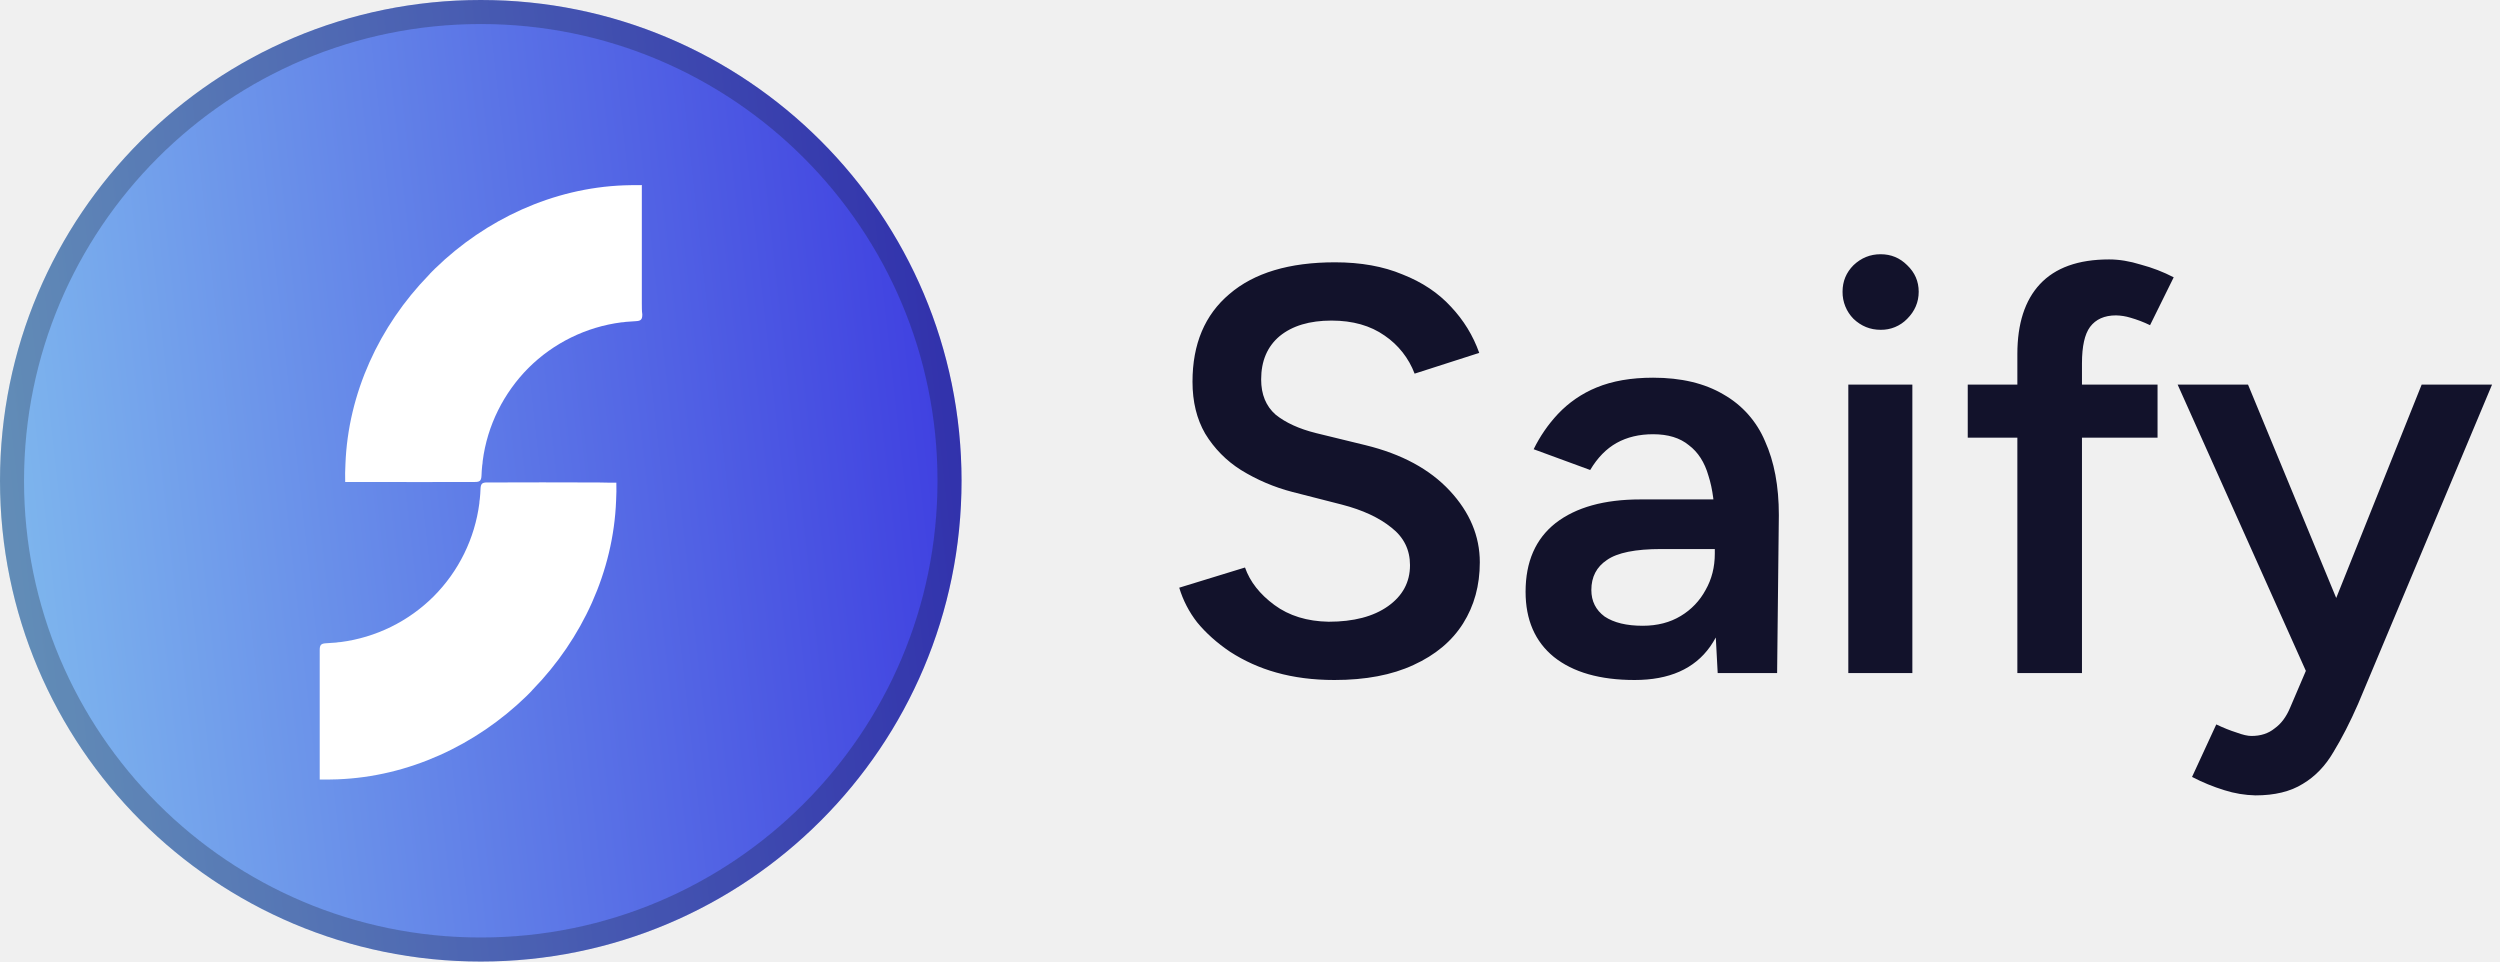
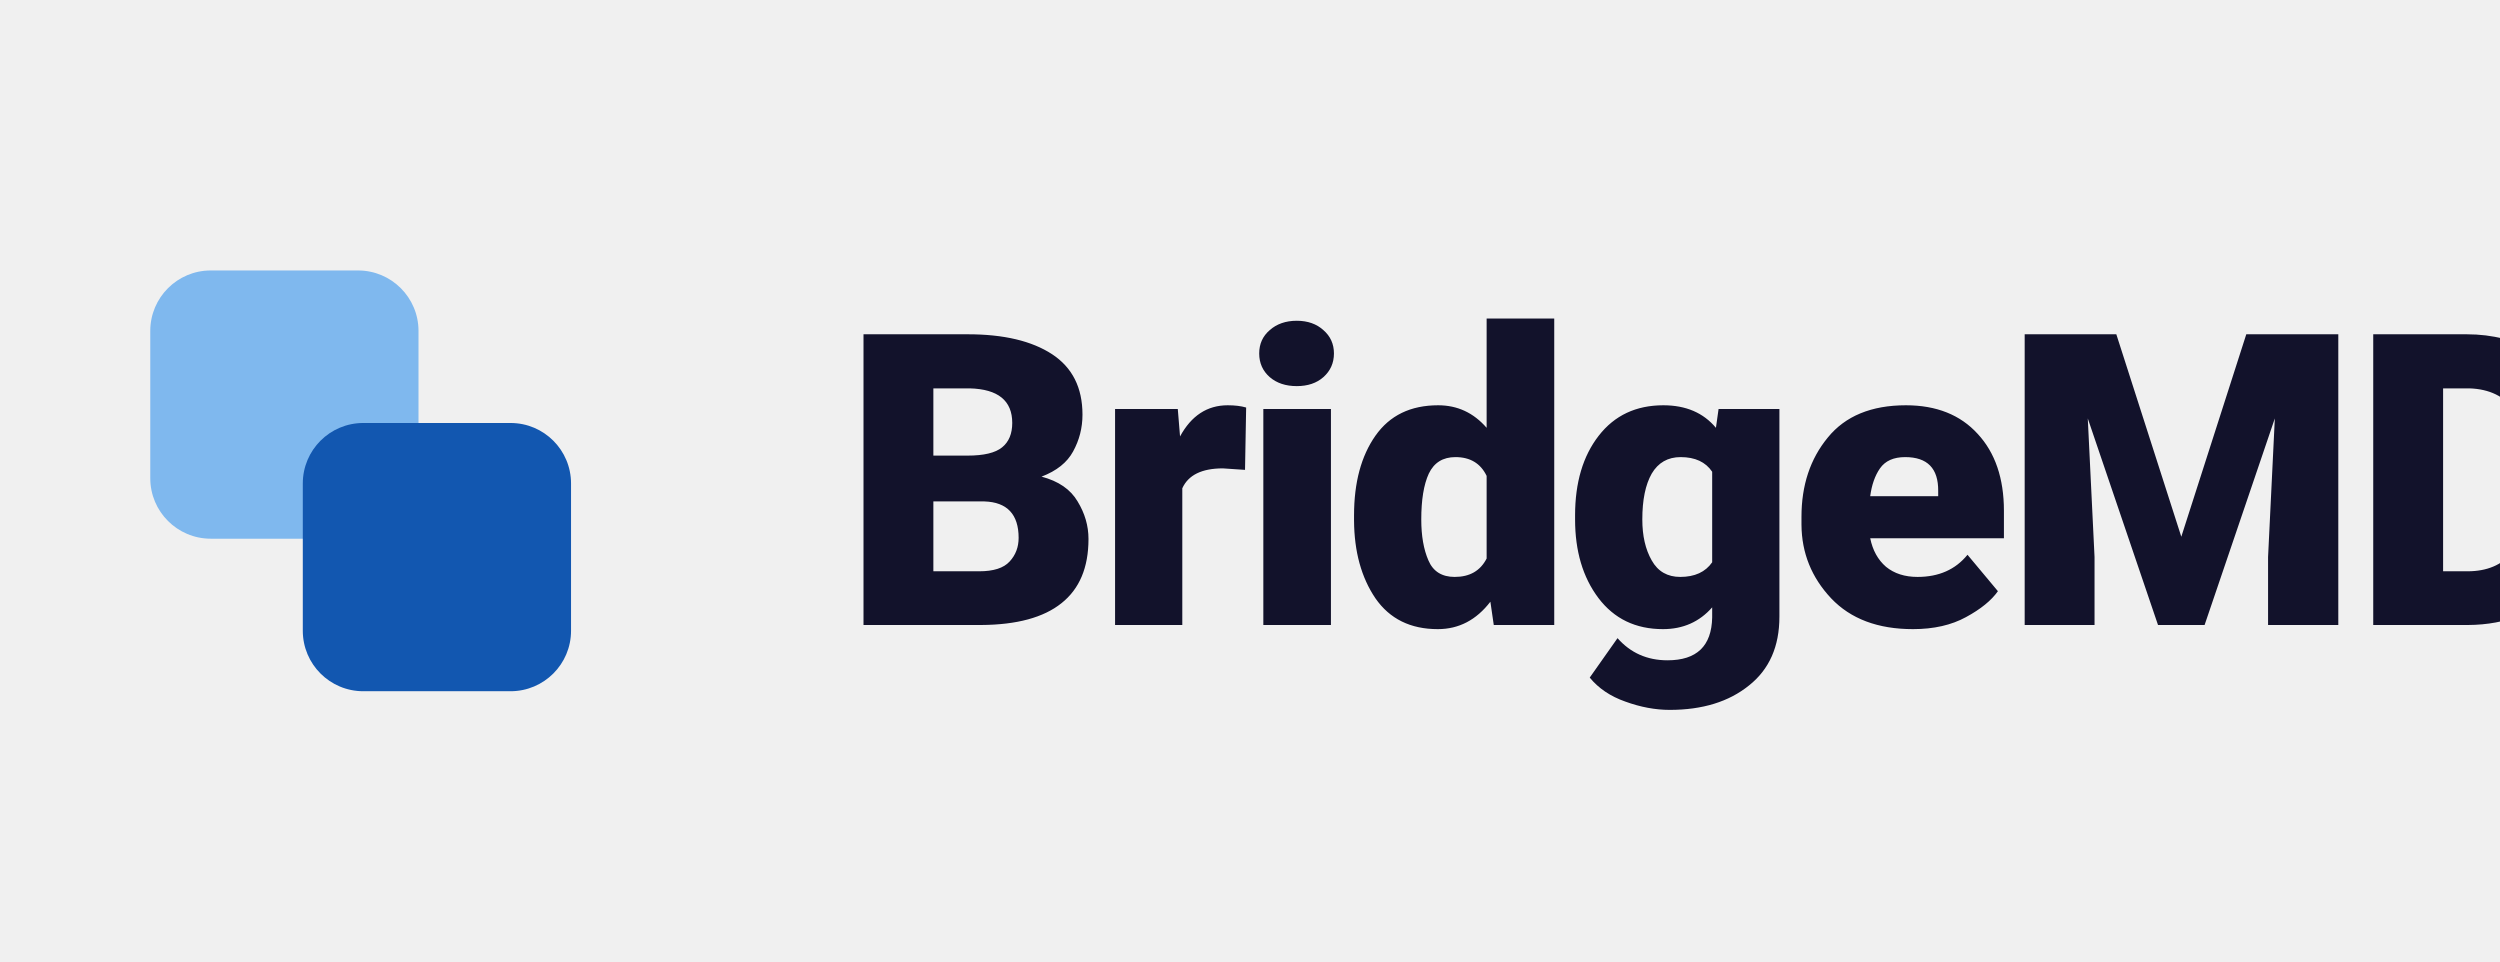
- <svg xmlns="http://www.w3.org/2000/svg" width="104" height="40" fill="none">
-   <path fill="url(#a)" d="M20 40c11.046 0 20-8.954 20-20S31.046 0 20 0 0 8.954 0 20s8.954 20 20 20" />
-   <path stroke="#0A0A0B" stroke-opacity=".24" d="M39.5 20c0 10.77-8.73 19.5-19.5 19.5S.5 30.77.5 20 9.23.5 20 .5 39.5 9.23 39.5 20Z" />
-   <path fill="#fff" d="M26.7 12.63V7.7c-.25 0-.5 0-.74.01-2.95.11-5.75 1.41-7.86 3.46l-.02.02-.12.12c-.04.04-.08.08-.11.12l-.02.02c-2.05 2.11-3.35 4.91-3.46 7.86-.01.25-.02.49-.01.74h1.25c1.23 0 2.45.01 3.68 0h.46c.2 0 .27-.04.28-.26.01-.14.01-.29.03-.43.01-.06.02-.12.02-.18.19-1.49.88-2.84 1.9-3.87a6.7 6.7 0 0 1 3.87-1.9c.06 0 .12-.01.18-.02l.43-.03c.21-.01.26-.08.26-.28-.02-.14-.02-.29-.02-.45m-2.29 7.44c-1.23 0-2.45-.01-3.68 0h-.46c-.2 0-.27.04-.28.26-.01.14-.01.29-.03.43-.01.06-.02.12-.02.18a6.7 6.7 0 0 1-1.9 3.87 6.7 6.7 0 0 1-3.87 1.9c-.06 0-.12.01-.18.02l-.43.03c-.21.01-.26.08-.26.28v5.39c.25 0 .5 0 .74-.01 2.95-.11 5.75-1.41 7.86-3.46l.02-.02.12-.12c.04-.04.08-.08.11-.12l.02-.02c2.05-2.11 3.35-4.91 3.46-7.86.01-.25.02-.49.01-.74h-.24c-.32-.01-.65-.01-.99-.01" />
-   <path fill="#12122B" d="M55.512 28.288q-1.32 0-2.424-.312a7 7 0 0 1-1.92-.864q-.816-.552-1.368-1.224a4.4 4.4 0 0 1-.744-1.44l2.736-.84q.312.888 1.224 1.56t2.256.696q1.56 0 2.472-.648t.912-1.704q0-.96-.768-1.56-.768-.624-2.064-.96l-2.064-.528a7.8 7.8 0 0 1-2.136-.912 4.6 4.6 0 0 1-1.488-1.512q-.528-.912-.528-2.16 0-2.352 1.536-3.648 1.536-1.32 4.392-1.32 1.608 0 2.808.504 1.224.48 2.016 1.344.792.84 1.176 1.92l-2.688.864A3.34 3.34 0 0 0 57.6 13.96q-.888-.624-2.208-.624-1.368 0-2.16.648-.768.648-.768 1.8 0 .936.6 1.464.624.504 1.68.768l2.064.504q2.256.552 3.504 1.896t1.248 2.976q0 1.44-.696 2.544T58.8 27.664q-1.344.624-3.288.624M71.456 28l-.12-2.256v-3.912q0-1.224-.264-2.04-.24-.84-.816-1.272-.552-.456-1.488-.456-.864 0-1.512.36t-1.104 1.128l-2.352-.864a6 6 0 0 1 1.008-1.464 4.6 4.6 0 0 1 1.608-1.104q.984-.408 2.352-.408 1.752 0 2.928.696a4.02 4.02 0 0 1 1.728 1.944Q74 19.624 74 21.424L73.928 28zM68 28.288q-2.16 0-3.36-.96-1.176-.96-1.176-2.712 0-1.872 1.248-2.856 1.272-.984 3.528-.984h3.216v2.064h-2.352q-1.608 0-2.256.456-.648.432-.648 1.248 0 .696.552 1.104.576.384 1.584.384.912 0 1.584-.408a2.8 2.8 0 0 0 1.032-1.08q.384-.672.384-1.512h.792q0 2.448-.984 3.864-.984 1.392-3.144 1.392M76.89 28V16h2.664v12zm1.344-14.28q-.648 0-1.128-.456a1.58 1.58 0 0 1-.456-1.128q0-.648.456-1.104.48-.456 1.128-.456t1.104.456q.48.456.48 1.104t-.48 1.128a1.5 1.5 0 0 1-1.104.456M83.922 28V14.728q0-1.896.936-2.904.96-1.032 2.88-1.032.624 0 1.32.216.72.192 1.368.528l-.984 1.992a5 5 0 0 0-.816-.312 2.2 2.2 0 0 0-.6-.096q-.72 0-1.08.48-.336.456-.336 1.512V28zm-2.064-9.792V16h7.896v2.208zm11.971 14.88a4.6 4.6 0 0 1-1.296-.216 8 8 0 0 1-1.344-.552l1.008-2.184q.456.216.84.336.384.144.624.144.576 0 .96-.312.408-.288.648-.864l1.416-3.312L100.741 16h2.928l-5.568 13.272q-.504 1.152-1.032 2.016-.504.864-1.272 1.32-.768.48-1.968.48M95.965 28 90.59 16h2.928l4.176 10.104.864 1.896h-2.592Z" />
-   <defs>
-     <linearGradient id="a" x1="8.884" x2="52.802" y1="119.57" y2="114.666" gradientUnits="userSpaceOnUse">
-       <stop offset=".04" stop-color="#7fb8ee" />
-       <stop offset=".96" stop-color="#3E3EE0" />
-     </linearGradient>
-   </defs>
+ <svg xmlns="http://www.w3.org/2000/svg" width="104" height="40" viewBox="0 0 104 40" fill="none">
+   <g transform="translate(1 6) scale(0.0547)">
+     <path fill="#7fb8ee" d="M142 96H254A46 46 0 0 1 300 142V254A46 46 0 0 1 254 300H142A46 46 0 0 1 96 254V142A46 46 0 0 1 142 96ZM258 212H300V254A46 46 0 0 1 254 300H212V258A46 46 0 0 1 258 212Z" />
+     <path fill="#1257b0" d="M258 212H370A46 46 0 0 1 416 258V370A46 46 0 0 1 370 416H258A46 46 0 0 1 212 370V258A46 46 0 0 1 258 212ZM258 212H300V254A46 46 0 0 1 254 300H212V258A46 46 0 0 1 258 212Z" />
+   </g>
+   <text x="35" y="26" textLength="66" lengthAdjust="spacingAndGlyphs" font-family="system-ui,-apple-system,Segoe UI,Roboto,Arial,sans-serif" font-size="17" font-weight="800" letter-spacing="-0.4" fill="#12122b">BridgeMD</text>
</svg>
